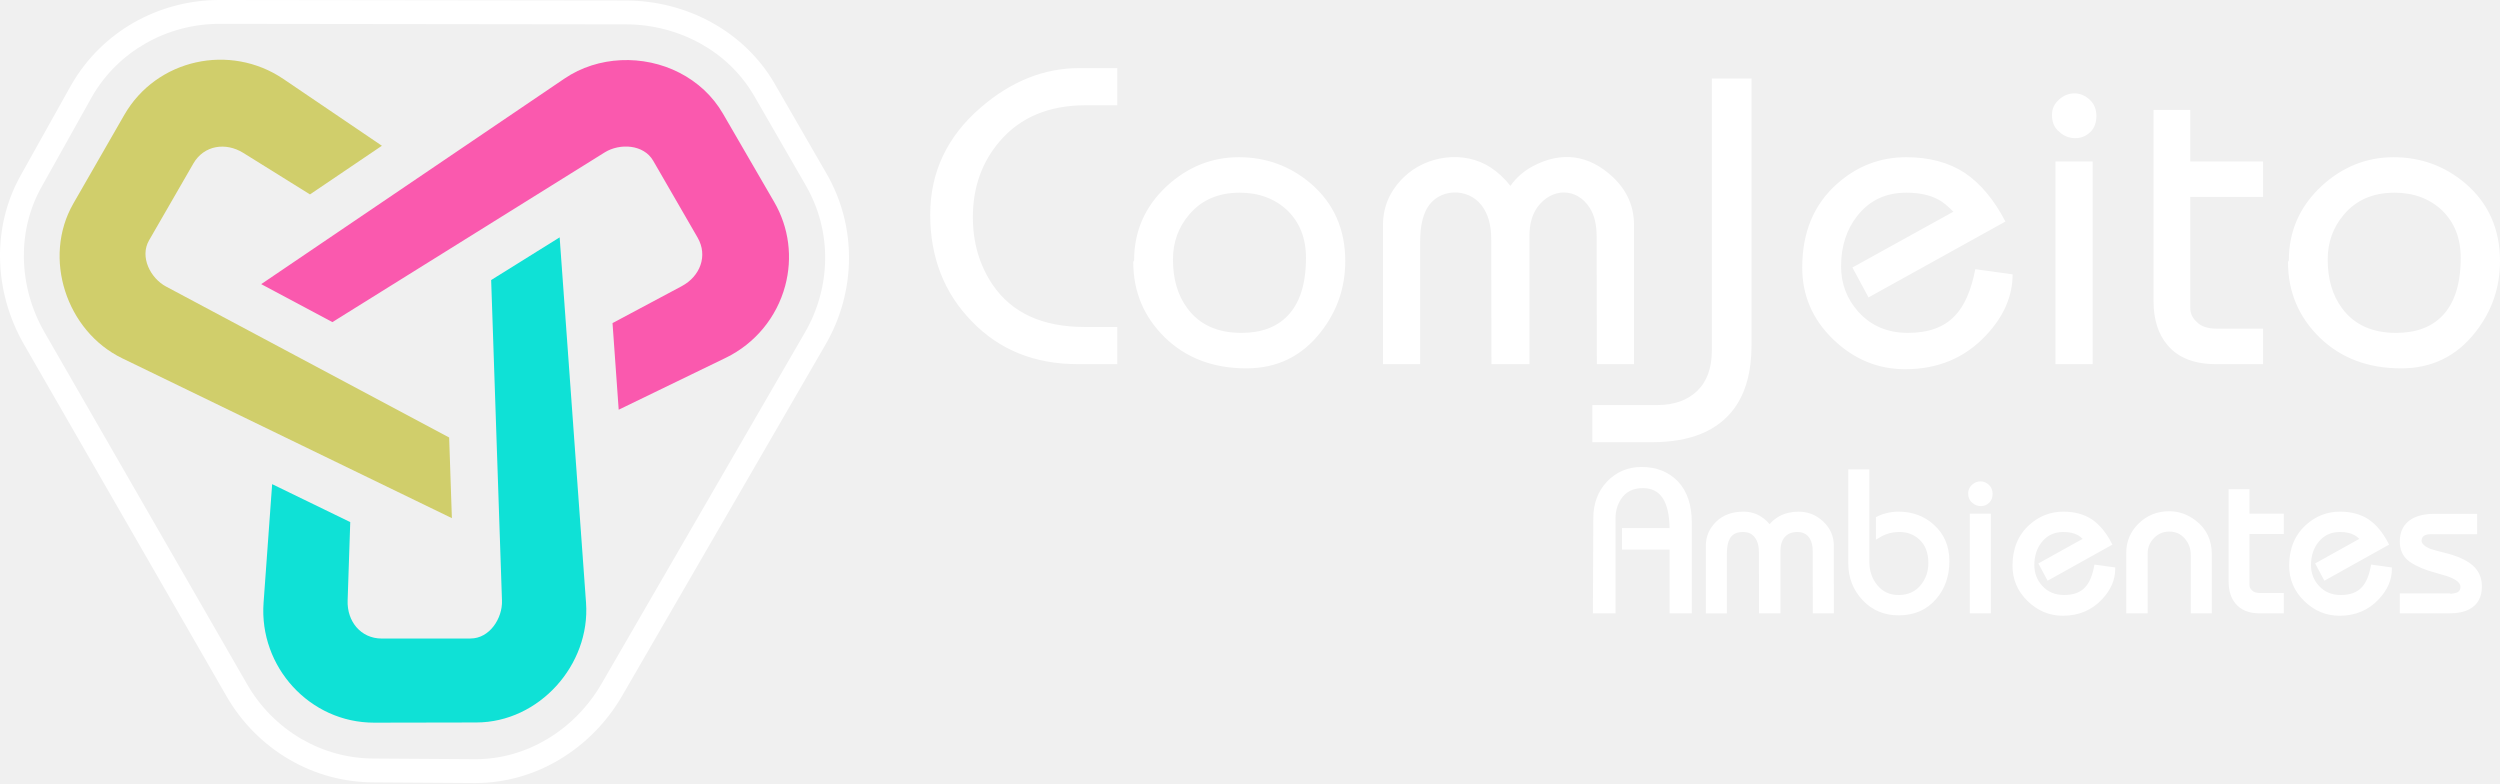
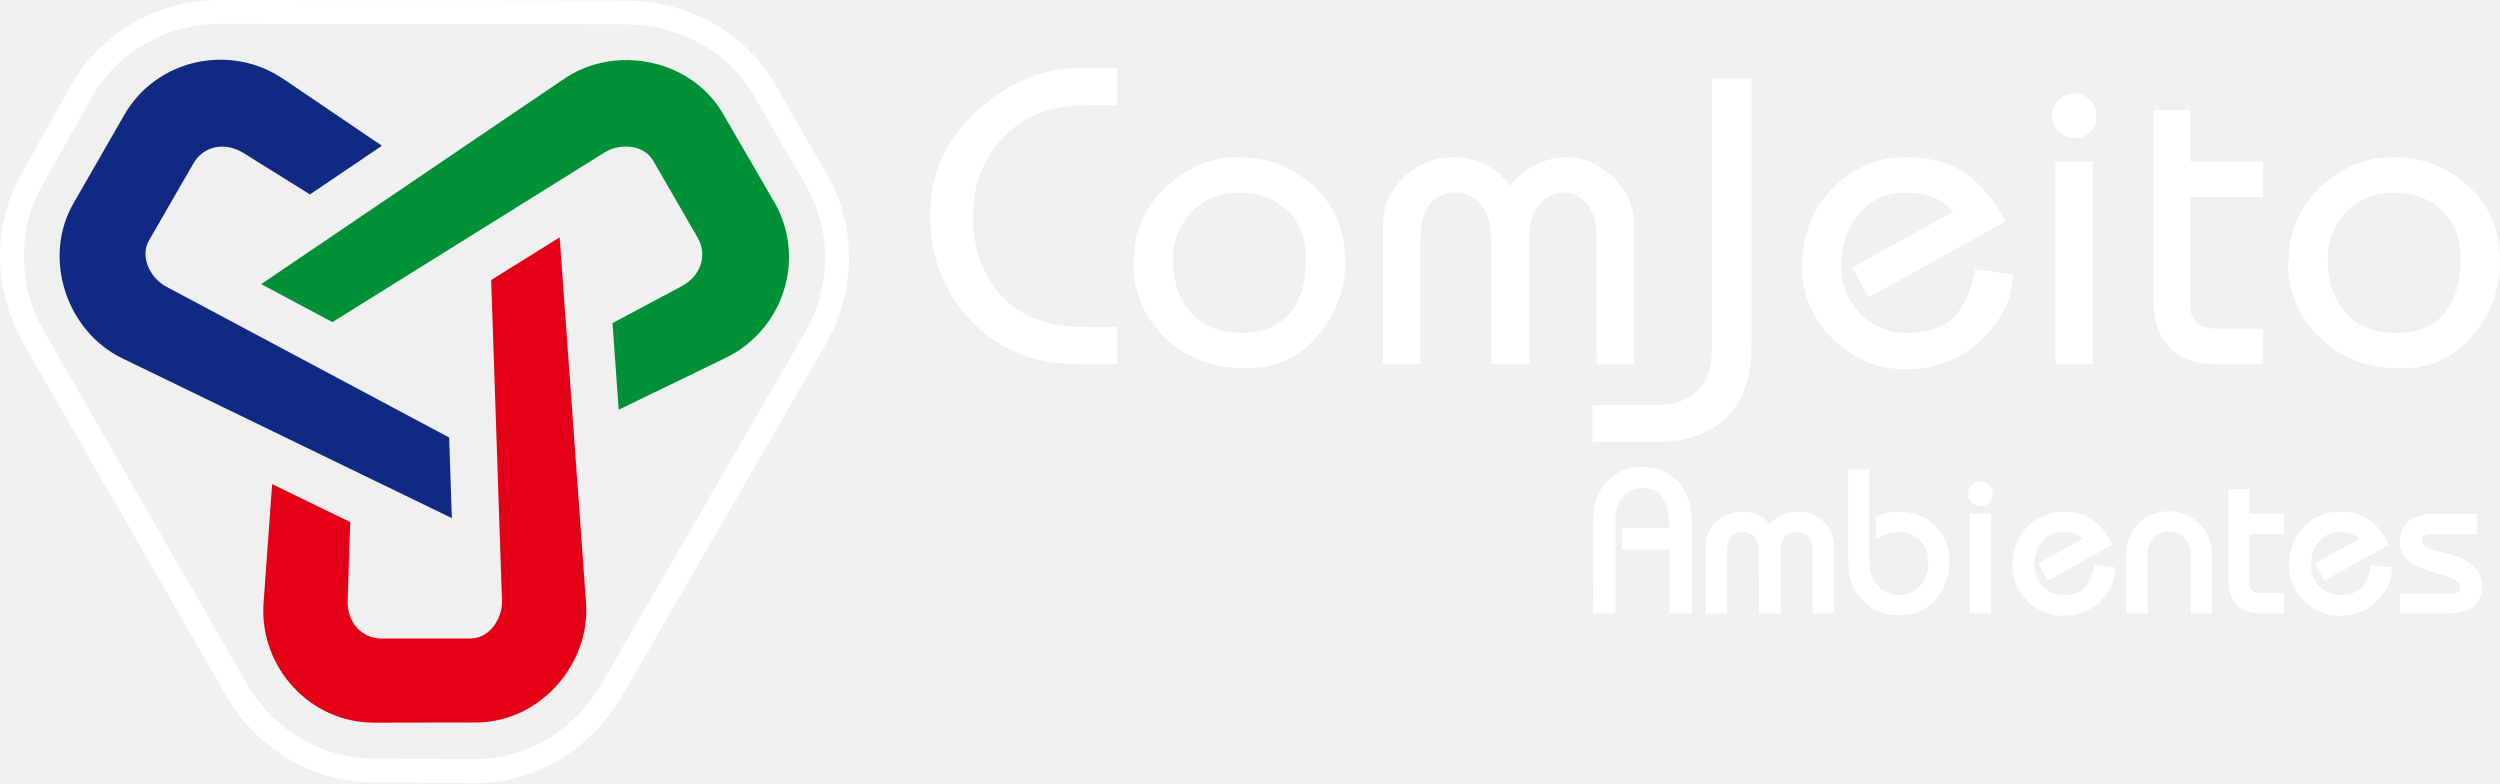
<svg xmlns="http://www.w3.org/2000/svg" width="151.344mm" height="47.404mm" viewBox="0 0 151.344 47.404" version="1.1" id="svg4594">
  <defs id="defs4588" />
-   <g id="layer1" transform="translate(-58.88773,-40.46471)">
+   <g id="layer1" transform="translate(-159.6138,20.82505)">
    <g transform="matrix(0.2645833,0,0,0.2645833,23.18453,13.53593)" id="Layer1000">
-       <path id="path4487" style="fill:#ffffff;fill-rule:evenodd;fill-opacity:1" d="m 139.863,141.564 11.361,-20.318 0.021,-0.032 c 3.541,-6.16 8.519,-10.954 14.257,-14.236 5.977,-3.42 12.798,-5.208 19.687,-5.2 l 92.98,0.117 c 6.903,0.008 13.776,1.77 19.79,5.13 5.766,3.222 10.755,7.909 14.242,13.922 v 0.011 l 11.805,20.464 0.005,-0.003 c 3.554,6.131 5.213,12.841 5.187,19.467 -0.027,6.901 -1.885,13.704 -5.33,19.655 L 277.276,261.006 c -3.455,5.968 -8.418,11.038 -14.34,14.569 -5.668,3.379 -12.221,5.355 -19.182,5.367 h -0.011 l -23.171,-0.154 c -7.09,0.011 -13.723,-1.903 -19.432,-5.229 -5.957,-3.471 -10.919,-8.484 -14.357,-14.455 l -46.388,-80.582 c -3.442,-5.979 -5.352,-12.813 -5.449,-19.71 -0.092,-6.581 1.468,-13.225 4.92,-19.247 z m 16.129,-17.666 0.002,0.001 -11.361,20.318 -0.021,0.032 c -2.956,5.144 -4.291,10.841 -4.212,16.499 0.084,5.962 1.739,11.877 4.722,17.058 l 46.388,80.582 c 2.957,5.136 7.231,9.452 12.368,12.444 4.917,2.865 10.621,4.513 16.705,4.502 h 0.011 l 23.166,0.154 c 5.924,-0.012 11.519,-1.704 16.373,-4.597 5.122,-3.054 9.419,-7.447 12.416,-12.623 l 46.591,-80.464 c 2.975,-5.139 4.58,-11.002 4.603,-16.939 0.022,-5.677 -1.404,-11.435 -4.46,-16.706 v -0.011 l -11.805,-20.464 -0.005,0.003 c -2.977,-5.134 -7.239,-9.137 -12.168,-11.891 -5.212,-2.912 -11.164,-4.439 -17.137,-4.446 l -92.98,-0.117 c -5.925,-0.007 -11.805,1.538 -16.971,4.494 -4.931,2.821 -9.2,6.92 -12.226,12.171 z" />
-       <path id="path4489" style="fill:#d0ce6b;fill-opacity:1;fill-rule:evenodd" d="m 237.709,201.878 0.624,18.455 -75.426,-36.577 C 150.109,177.55 144.596,160.747 151.728,148.34 l 11.653,-20.272 c 7.375,-12.829 24.233,-16.471 36.418,-8.209 l 22.521,15.27 -16.455,11.133 -15.264,-9.504 c -3.989,-2.484 -8.99,-1.78 -11.424,2.442 l -10.136,17.576 c -2.185,3.789 0.334,8.666 3.899,10.567 z" />
-       <path id="path4491" style="fill:#0fe1d6;fill-opacity:1;fill-rule:evenodd" d="m 247.32,165.852 15.671,-9.768 6.037,83.609 c 1.026,14.213 -10.747,27.362 -25.082,27.389 l -23.383,0.044 c -14.756,0.028 -26.377,-12.793 -25.317,-27.434 l 1.963,-27.14 17.869,8.683 -0.599,17.973 c -0.157,4.689 2.963,8.674 7.827,8.672 l 20.289,-0.01 c 4.371,-0.002 7.338,-4.619 7.202,-8.661 z" />
-       <path id="path4493" style="fill:#fa59ae;fill-opacity:1;fill-rule:evenodd" d="m 211,175.475 -16.294,-8.687 69.39,-47.033 c 7.702,-5.22 18.059,-5.551 26.282,-1.345 4.154,2.125 7.632,5.326 9.978,9.371 l 11.73,20.228 c 3.376,5.822 4.252,12.662 2.512,19.156 -1.933,7.213 -6.89,13.228 -13.612,16.487 l -24.485,11.87 -1.414,-19.817 15.864,-8.467 c 4.139,-2.209 6.03,-6.903 3.597,-11.114 l -10.153,-17.566 c -2.188,-3.787 -7.671,-4.045 -11.101,-1.908 z" />
-       <path id="path4495" style="fill:#ffffff;fill-rule:evenodd;fill-opacity:1" d="m 347.779,150.889 c 0,-9.711 3.865,-17.891 11.579,-24.526 6.957,-6.007 14.477,-9.002 22.529,-9.002 h 8.696 v 8.503 h -7.215 c -8.406,0 -14.961,2.738 -19.647,8.197 -4.123,4.783 -6.184,10.58 -6.184,17.408 0,5.846 1.514,10.999 4.525,15.46 4.38,6.442 11.402,9.663 21.064,9.663 h 7.456 v 8.503 h -9.066 c -9.824,0 -17.892,-3.253 -24.188,-9.759 -6.361,-6.506 -9.55,-14.655 -9.55,-24.446 z m 46.65,10.452 c 0,-6.699 2.512,-12.384 7.537,-17.038 4.783,-4.364 10.242,-6.554 16.41,-6.554 6.248,0 11.74,1.997 16.442,5.99 5.282,4.525 7.923,10.452 7.923,17.795 0,6.055 -1.868,11.466 -5.604,16.217 -4.316,5.54 -9.985,8.309 -17.022,8.309 -7.569,0 -13.769,-2.351 -18.616,-7.037 -4.831,-4.718 -7.263,-10.484 -7.263,-17.312 z m 8.889,-0.193 c 0,4.493 1.095,8.229 3.301,11.176 2.77,3.752 6.893,5.62 12.368,5.62 4.493,0 8.004,-1.288 10.516,-3.865 2.834,-2.899 4.252,-7.327 4.252,-13.302 0,-4.477 -1.417,-8.084 -4.252,-10.854 -2.883,-2.706 -6.522,-4.058 -10.902,-4.058 -4.896,0 -8.777,1.675 -11.595,5.041 -2.464,2.899 -3.688,6.313 -3.688,10.242 z m 48.058,23.947 v -31.886 c 0,-4.171 1.601,-7.838 4.815,-10.934 5.138,-4.948 13.702,-6.145 19.772,-2.207 1.614,1.047 3.156,2.448 4.574,4.236 1.288,-1.852 3.021,-3.382 5.186,-4.526 6.519,-3.442 12.802,-2.599 18.223,2.496 3.236,3.042 4.863,6.701 4.863,10.934 v 31.886 h -8.503 l -0.049,-29.277 c -0.004,-2.577 -0.485,-4.781 -1.594,-6.506 -3.013,-4.686 -8.695,-4.581 -11.942,-0.145 -1.217,1.662 -1.836,3.881 -1.836,6.651 v 29.277 h -8.696 l -0.049,-28.714 c -0.005,-3.14 -0.735,-5.691 -2.206,-7.617 -3.159,-4.135 -9.882,-3.932 -12.493,0.692 -1.018,1.802 -1.563,4.302 -1.563,7.537 v 28.102 z m 107.402,-22.111 23.109,-12.771 c -1.353,-1.353 -2.448,-2.255 -3.301,-2.689 -1.981,-1.111 -4.477,-1.659 -7.488,-1.659 -4.654,0 -8.374,1.739 -11.144,5.234 -2.512,3.14 -3.768,7.021 -3.768,11.611 0,3.994 1.321,7.472 3.962,10.419 2.899,3.205 6.667,4.815 11.321,4.815 4.686,0 8.261,-1.288 10.709,-3.865 2.206,-2.239 3.768,-5.814 4.718,-10.709 l 8.535,1.176 c 0,5.008 -2.029,9.662 -6.087,13.962 -4.831,5.169 -10.999,7.746 -18.471,7.746 -6.297,0 -11.788,-2.287 -16.507,-6.844 -4.718,-4.557 -7.07,-10.033 -7.07,-16.426 0,-8.052 2.657,-14.429 7.972,-19.148 4.557,-4.058 9.839,-6.087 15.83,-6.087 5.25,0 9.727,1.192 13.399,3.591 3.607,2.448 6.715,6.168 9.292,11.128 l -31.322,17.36 z m 45.664,-34.929 c 0,-1.353 0.515,-2.496 1.562,-3.446 1.047,-0.966 2.239,-1.466 3.591,-1.466 1.288,0 2.448,0.499 3.494,1.466 1.015,0.95 1.514,2.174 1.514,3.688 0,1.53 -0.451,2.754 -1.321,3.623 -0.982,0.982 -2.142,1.466 -3.495,1.466 -1.417,0 -2.657,-0.483 -3.688,-1.466 -1.111,-0.87 -1.659,-2.174 -1.659,-3.865 z m 0.805,57.04 v -46.38 h 8.503 v 46.38 z m 22.43,-14.477 v -43.69 h 8.406 v 11.788 h 16.651 v 8.116 h -16.651 v 25.38 c 0,1.288 0.515,2.4 1.562,3.301 0.966,0.982 2.48,1.466 4.525,1.466 h 10.564 v 8.116 h -10.758 c -4.976,0 -8.664,-1.449 -11.096,-4.348 -2.142,-2.512 -3.205,-5.894 -3.205,-10.129 z m 30.959,-9.276 c 0,-6.699 2.512,-12.384 7.537,-17.038 4.783,-4.364 10.242,-6.554 16.41,-6.554 6.248,0 11.74,1.997 16.442,5.99 5.282,4.525 7.923,10.452 7.923,17.795 0,6.055 -1.868,11.466 -5.604,16.217 -4.316,5.54 -9.985,8.309 -17.022,8.309 -7.569,0 -13.769,-2.351 -18.616,-7.037 -4.831,-4.718 -7.263,-10.484 -7.263,-17.312 z m 8.889,-0.193 c 0,4.493 1.095,8.229 3.301,11.176 2.77,3.752 6.893,5.62 12.368,5.62 4.493,0 8.004,-1.288 10.516,-3.865 2.834,-2.899 4.252,-7.327 4.252,-13.302 0,-4.477 -1.417,-8.084 -4.252,-10.854 -2.883,-2.706 -6.522,-4.058 -10.902,-4.058 -4.896,0 -8.777,1.675 -11.595,5.041 -2.464,2.899 -3.688,6.313 -3.688,10.242 z M 526.617,119.751 h 9.083 v 60.982 c 0,6.038 -1.315,10.886 -3.961,14.494 -3.782,5.156 -10.095,7.73 -18.826,7.73 h -13.636 v -8.503 h 14.876 c 3.801,0 6.847,-1.074 9.083,-3.204 2.244,-2.139 3.382,-5.234 3.382,-9.293 z" />
-       <path id="path4497" style="fill:#ffffff;fill-rule:evenodd;fill-opacity:1" d="m 499.405,241.713 0.091,-21.335 h -0.002 c 0,-1.696 0.263,-3.247 0.788,-4.654 0.527,-1.412 1.317,-2.671 2.368,-3.776 l 0.002,-0.002 c 1.063,-1.105 2.255,-1.937 3.576,-2.492 1.32,-0.555 2.761,-0.834 4.323,-0.834 1.696,0 3.238,0.278 4.626,0.831 1.393,0.556 2.624,1.387 3.696,2.493 l 0.005,0.005 c 1.053,1.124 1.845,2.479 2.371,4.063 0.522,1.57 0.784,3.36 0.784,5.367 v 20.335 0.402 h -0.402 -4.283 -0.402 v -0.402 -14.179 h -10.72 -0.171 v -4.93 h 0.171 10.717 c -0.042,-3.035 -0.562,-5.316 -1.559,-6.84 -1.006,-1.537 -2.521,-2.306 -4.545,-2.306 -1.126,0 -2.105,0.211 -2.937,0.632 -0.827,0.418 -1.518,1.05 -2.075,1.892 l -3e-4,-1e-4 c -0.413,0.636 -0.724,1.32 -0.932,2.05 -0.209,0.732 -0.314,1.513 -0.314,2.344 v 21.336 0.402 h -0.402 -4.375 -0.402 z m 55.126,0.001 v 0.402 h -0.402 -4.01 -0.4 l -6e-4,-0.402 -0.023,-13.893 h -10e-4 c 0,-0.583 -0.059,-1.116 -0.176,-1.596 -0.114,-0.47 -0.286,-0.896 -0.514,-1.276 -0.318,-0.485 -0.708,-0.846 -1.169,-1.085 -0.469,-0.242 -1.02,-0.363 -1.652,-0.363 -0.698,0 -1.303,0.117 -1.815,0.353 h -10e-4 c -0.502,0.231 -0.922,0.58 -1.261,1.047 l -0.002,0.002 c -0.26,0.355 -0.456,0.771 -0.587,1.248 -0.134,0.488 -0.201,1.046 -0.201,1.671 v 13.893 0.402 h -0.402 -4.101 -0.399 l -7e-4,-0.402 -0.023,-13.625 h -10e-4 c 0,-0.708 -0.082,-1.345 -0.245,-1.911 -0.16,-0.555 -0.398,-1.043 -0.714,-1.462 l 2e-4,-10e-5 c -0.309,-0.405 -0.683,-0.708 -1.121,-0.909 -0.446,-0.204 -0.966,-0.306 -1.559,-0.306 -0.74,0 -1.362,0.127 -1.865,0.383 -0.485,0.246 -0.867,0.618 -1.142,1.115 l -0.003,0.006 c -0.226,0.387 -0.395,0.858 -0.508,1.41 -0.116,0.565 -0.174,1.221 -0.174,1.966 v 13.335 0.402 h -0.402 -4.01 -0.402 v -0.402 -15.131 c 0,-1.044 0.201,-2.026 0.603,-2.943 0.4,-0.913 0.997,-1.758 1.79,-2.533 l 10e-4,-0.002 c 0.781,-0.754 1.693,-1.32 2.733,-1.698 1.032,-0.375 2.186,-0.562 3.461,-0.562 0.768,0 1.494,0.097 2.176,0.291 0.682,0.194 1.32,0.485 1.912,0.874 0.406,0.259 0.798,0.564 1.173,0.914 0.258,0.241 0.51,0.503 0.754,0.786 0.246,-0.303 0.519,-0.587 0.818,-0.849 0.432,-0.379 0.917,-0.714 1.452,-1.004 l 0.003,-0.001 c 0.638,-0.337 1.321,-0.59 2.049,-0.758 0.726,-0.168 1.492,-0.252 2.299,-0.252 1.083,0 2.095,0.19 3.038,0.568 0.941,0.377 1.807,0.941 2.598,1.69 v 0.002 c 0.804,0.761 1.409,1.599 1.812,2.511 0.405,0.917 0.609,1.907 0.609,2.968 z m 3.707,-32.543 h 4.01 0.402 v 0.402 20.686 c 0,1.082 0.158,2.079 0.472,2.991 0.313,0.91 0.783,1.737 1.409,2.483 l -9e-4,7e-4 c 0.613,0.728 1.32,1.274 2.12,1.638 0.802,0.365 1.704,0.548 2.707,0.548 1.095,0 2.072,-0.2 2.929,-0.599 l 6e-4,0.001 c 0.853,-0.398 1.595,-0.998 2.223,-1.799 0.549,-0.701 0.96,-1.46 1.234,-2.275 0.274,-0.816 0.411,-1.693 0.411,-2.63 0,-1.202 -0.181,-2.262 -0.542,-3.177 -0.357,-0.903 -0.892,-1.67 -1.607,-2.299 l -0.002,-0.002 c -0.615,-0.547 -1.294,-0.957 -2.034,-1.23 -0.744,-0.274 -1.555,-0.411 -2.431,-0.411 -0.559,0 -1.091,0.044 -1.596,0.132 -0.507,0.089 -0.987,0.221 -1.442,0.397 l -0.009,0.003 c -0.311,0.111 -0.671,0.275 -1.077,0.489 -0.382,0.202 -0.803,0.448 -1.259,0.737 v -5.142 c 0.266,-0.147 0.539,-0.281 0.82,-0.402 0.467,-0.2 0.957,-0.364 1.468,-0.491 v 2e-4 c 0.482,-0.126 0.957,-0.22 1.426,-0.283 0.479,-0.064 0.947,-0.096 1.403,-0.096 1.611,0 3.095,0.249 4.451,0.747 1.36,0.499 2.589,1.248 3.687,2.247 l -6e-4,7e-4 c 1.186,1.059 2.075,2.285 2.668,3.677 0.593,1.393 0.889,2.946 0.889,4.658 0,1.692 -0.247,3.255 -0.74,4.686 -0.494,1.435 -1.237,2.736 -2.226,3.902 -1.077,1.27 -2.339,2.224 -3.784,2.859 -1.442,0.634 -3.062,0.952 -4.861,0.952 -1.658,0 -3.178,-0.292 -4.558,-0.876 -1.381,-0.583 -2.617,-1.458 -3.708,-2.623 h -10e-4 c -1.082,-1.16 -1.895,-2.439 -2.438,-3.837 -0.543,-1.397 -0.814,-2.907 -0.814,-4.529 v -21.137 -0.402 z m 27.023,5.476 c 0,-0.376 0.073,-0.727 0.219,-1.052 v -0.001 c 0.145,-0.322 0.361,-0.615 0.649,-0.878 l 2e-4,1e-4 c 0.281,-0.26 0.584,-0.459 0.91,-0.594 0.332,-0.137 0.683,-0.207 1.053,-0.207 0.357,0 0.698,0.07 1.024,0.209 0.318,0.135 0.616,0.334 0.897,0.595 l 0.002,0.001 c 0.282,0.266 0.493,0.571 0.633,0.916 0.139,0.34 0.207,0.715 0.207,1.126 0,0.407 -0.061,0.779 -0.182,1.112 -0.124,0.344 -0.311,0.641 -0.559,0.89 -0.268,0.27 -0.564,0.472 -0.887,0.609 -0.327,0.138 -0.675,0.206 -1.045,0.206 -0.385,0 -0.749,-0.068 -1.091,-0.204 -0.329,-0.132 -0.633,-0.327 -0.907,-0.586 -0.309,-0.246 -0.541,-0.553 -0.696,-0.917 -0.153,-0.359 -0.229,-0.768 -0.229,-1.224 z m 0.38,27.067 v -22.009 -0.402 h 0.402 4.01 0.402 v 0.402 22.009 0.402 h -0.402 -4.01 -0.402 z m 16.027,-11.207 9.79,-5.434 c -0.163,-0.153 -0.315,-0.287 -0.456,-0.404 -0.238,-0.195 -0.444,-0.339 -0.618,-0.428 l -0.014,-0.008 c -0.432,-0.244 -0.923,-0.426 -1.473,-0.549 -0.556,-0.123 -1.176,-0.185 -1.862,-0.185 -1.04,0 -1.971,0.194 -2.792,0.582 -0.818,0.386 -1.534,0.969 -2.148,1.748 l -0.002,0.001 c -0.562,0.707 -0.984,1.497 -1.265,2.368 -0.283,0.877 -0.424,1.842 -0.424,2.892 0,1.794 0.589,3.356 1.766,4.678 0.644,0.716 1.383,1.254 2.216,1.611 0.838,0.359 1.779,0.539 2.823,0.539 1.06,0 1.989,-0.145 2.785,-0.434 0.782,-0.284 1.44,-0.709 1.973,-1.273 l 0.006,-0.006 c 0.485,-0.496 0.903,-1.145 1.253,-1.947 0.358,-0.819 0.645,-1.796 0.864,-2.929 l 0.072,-0.374 0.377,0.052 4.025,0.558 0.347,0.048 v 0.349 c 0,1.241 -0.251,2.44 -0.752,3.597 -0.498,1.149 -1.241,2.25 -2.228,3.303 -1.176,1.266 -2.517,2.216 -4.021,2.85 -1.505,0.635 -3.167,0.952 -4.981,0.952 -1.537,0 -2.978,-0.282 -4.325,-0.844 -1.343,-0.561 -2.589,-1.401 -3.739,-2.518 -1.151,-1.119 -2.014,-2.353 -2.591,-3.701 -0.577,-1.35 -0.866,-2.811 -0.866,-4.381 0,-1.961 0.324,-3.724 0.971,-5.289 0.65,-1.57 1.625,-2.935 2.923,-4.096 1.111,-0.995 2.312,-1.743 3.601,-2.241 1.293,-0.5 2.671,-0.751 4.131,-0.751 1.274,0 2.457,0.146 3.547,0.44 1.091,0.294 2.09,0.738 2.992,1.331 l 0.006,0.003 c 0.883,0.603 1.703,1.36 2.457,2.269 0.748,0.901 1.434,1.955 2.055,3.159 l 0.178,0.344 -0.339,0.189 -14.134,7.873 -0.355,0.198 -0.193,-0.359 -1.739,-3.248 -0.186,-0.347 z m 19.767,11.207 v -13.427 c 0,-1.32 0.239,-2.545 0.717,-3.675 0.477,-1.128 1.19,-2.154 2.14,-3.078 0.949,-0.926 2.006,-1.622 3.174,-2.086 1.166,-0.464 2.435,-0.696 3.804,-0.696 1.095,0 2.152,0.18 3.167,0.538 1.011,0.357 1.979,0.891 2.903,1.603 l -4e-4,5e-4 c 1.225,0.93 2.143,2.043 2.756,3.339 0.612,1.294 0.917,2.765 0.917,4.413 v 13.068 0.402 h -0.402 -4.01 -0.402 v -0.402 -12.976 c 0,-0.73 -0.116,-1.407 -0.348,-2.03 -0.232,-0.624 -0.582,-1.202 -1.048,-1.732 v -0.002 c -0.459,-0.526 -0.981,-0.918 -1.564,-1.177 -0.585,-0.26 -1.241,-0.389 -1.97,-0.389 -0.692,0 -1.327,0.123 -1.906,0.369 -0.581,0.247 -1.113,0.62 -1.595,1.119 -0.477,0.498 -0.836,1.037 -1.074,1.617 -0.236,0.576 -0.355,1.198 -0.355,1.865 v 13.335 0.402 h -0.402 -4.101 -0.402 z m 23.422,-6.87 v -20.732 -0.402 h 0.402 3.965 0.402 v 0.402 5.192 h 7.451 0.402 v 0.402 3.852 0.402 h -0.402 -7.451 v 11.642 c 0,0.25 0.048,0.479 0.145,0.686 0.098,0.208 0.248,0.402 0.452,0.578 l 0.025,0.024 c 0.181,0.185 0.419,0.325 0.713,0.42 0.314,0.102 0.692,0.152 1.134,0.152 h 4.982 0.402 v 0.402 3.852 0.402 h -0.402 -5.073 c -1.223,0 -2.293,-0.181 -3.212,-0.544 -0.933,-0.368 -1.708,-0.923 -2.326,-1.663 l -7e-4,6e-4 c -0.539,-0.636 -0.943,-1.381 -1.21,-2.233 -0.265,-0.842 -0.397,-1.787 -0.397,-2.832 z m 20.139,-4.339 9.764,-5.432 c -0.163,-0.153 -0.315,-0.287 -0.456,-0.404 -0.238,-0.195 -0.444,-0.339 -0.618,-0.428 l -0.014,-0.008 c -0.432,-0.244 -0.923,-0.426 -1.474,-0.549 -0.556,-0.123 -1.176,-0.185 -1.862,-0.185 -1.04,0 -1.971,0.194 -2.792,0.582 -0.818,0.386 -1.534,0.969 -2.148,1.748 l -0.002,0.001 c -0.562,0.707 -0.984,1.498 -1.265,2.368 -0.283,0.877 -0.424,1.842 -0.424,2.892 0,0.901 0.147,1.741 0.441,2.518 0.293,0.776 0.735,1.497 1.326,2.16 0.644,0.716 1.383,1.254 2.216,1.611 0.838,0.359 1.779,0.539 2.823,0.539 1.06,0 1.989,-0.145 2.785,-0.434 0.782,-0.284 1.44,-0.709 1.973,-1.273 l 0.006,-0.006 c 0.485,-0.496 0.903,-1.145 1.253,-1.947 0.358,-0.819 0.645,-1.796 0.864,-2.929 l 0.072,-0.374 0.377,0.052 4.025,0.558 0.347,0.048 v 0.349 c 0,1.241 -0.251,2.44 -0.752,3.597 -0.497,1.149 -1.24,2.25 -2.228,3.303 -1.176,1.266 -2.517,2.216 -4.021,2.85 -1.505,0.635 -3.167,0.952 -4.981,0.952 -1.537,0 -2.978,-0.282 -4.325,-0.844 -1.343,-0.561 -2.589,-1.401 -3.739,-2.518 -1.151,-1.119 -2.014,-2.353 -2.591,-3.701 -0.577,-1.35 -0.866,-2.811 -0.866,-4.381 0,-1.961 0.324,-3.724 0.971,-5.289 0.65,-1.57 1.625,-2.935 2.923,-4.096 1.111,-0.995 2.312,-1.743 3.601,-2.241 1.293,-0.5 2.671,-0.751 4.131,-0.751 1.274,0 2.457,0.146 3.547,0.44 1.091,0.294 2.09,0.738 2.992,1.331 l 0.006,0.003 c 0.883,0.603 1.702,1.36 2.457,2.269 0.748,0.901 1.434,1.955 2.055,3.159 l 0.178,0.344 -0.339,0.189 -14.108,7.871 -0.355,0.198 -0.193,-0.359 -1.739,-3.248 -0.186,-0.347 z m 19.429,7.048 h 10.967 0.048 l 0.057,0.016 0.255,0.07 c 0.338,-0.042 0.622,-0.09 0.854,-0.141 0.234,-0.052 0.42,-0.107 0.557,-0.165 0.253,-0.136 0.44,-0.306 0.56,-0.51 0.122,-0.205 0.183,-0.454 0.183,-0.749 0,-0.456 -0.239,-0.885 -0.717,-1.286 -0.534,-0.448 -1.347,-0.854 -2.439,-1.218 l -2e-4,9e-4 c -0.781,-0.223 -1.568,-0.45 -2.342,-0.676 -0.723,-0.211 -1.349,-0.398 -1.872,-0.557 l -0.016,-0.005 c -1.096,-0.382 -2.033,-0.771 -2.812,-1.169 v -10e-4 c -0.801,-0.409 -1.443,-0.83 -1.926,-1.264 l 7e-4,-8e-4 c -0.588,-0.525 -1.028,-1.145 -1.322,-1.855 -0.292,-0.707 -0.438,-1.5 -0.438,-2.378 0,-1.148 0.223,-2.15 0.668,-3.005 l -10e-4,-6e-4 c 0.449,-0.861 1.121,-1.565 2.017,-2.112 l 0.003,-0.002 c 0.672,-0.401 1.444,-0.701 2.315,-0.901 0.861,-0.197 1.817,-0.296 2.865,-0.296 h 9.433 0.402 v 0.402 3.852 0.402 h -0.402 -10.207 c -1.405,0 -2.107,0.519 -2.112,1.558 0.042,0.328 0.22,0.638 0.533,0.927 0.358,0.331 0.885,0.632 1.58,0.902 l 2e-4,-6e-4 c 0.232,0.085 0.703,0.224 1.413,0.416 0.713,0.192 1.635,0.429 2.767,0.711 l 0.016,0.005 c 1.317,0.382 2.454,0.82 3.41,1.312 0.972,0.501 1.762,1.061 2.369,1.68 l 0.003,0.003 c 0.574,0.593 1.003,1.263 1.289,2.011 0.285,0.744 0.426,1.562 0.426,2.454 0,1.194 -0.233,2.222 -0.699,3.084 -0.471,0.872 -1.176,1.566 -2.115,2.082 h -0.002 c -0.597,0.325 -1.292,0.568 -2.084,0.729 -0.783,0.159 -1.656,0.239 -2.619,0.239 h -1.352 -9.516 -0.402 v -0.402 -3.76 -0.402 z" />
+       <g transform="translate(380.6971,-231.6463)" id="Layer1000-1">
+         <path id="path4487" style="fill:#ffffff;fill-rule:evenodd;fill-opacity:1" d="m 139.863,141.564 11.361,-20.318 0.021,-0.032 c 3.541,-6.16 8.519,-10.954 14.257,-14.236 5.977,-3.42 12.798,-5.208 19.687,-5.2 l 92.98,0.117 c 6.903,0.008 13.776,1.77 19.79,5.13 5.766,3.222 10.755,7.909 14.242,13.922 v 0.011 l 11.805,20.464 0.005,-0.003 c 3.554,6.131 5.213,12.841 5.187,19.467 -0.027,6.901 -1.885,13.704 -5.33,19.655 L 277.276,261.006 c -3.455,5.968 -8.418,11.038 -14.34,14.569 -5.668,3.379 -12.221,5.355 -19.182,5.367 h -0.011 l -23.171,-0.154 c -7.09,0.011 -13.723,-1.903 -19.432,-5.229 -5.957,-3.471 -10.919,-8.484 -14.357,-14.455 l -46.388,-80.582 c -3.442,-5.979 -5.352,-12.813 -5.449,-19.71 -0.092,-6.581 1.468,-13.225 4.92,-19.247 z m 16.129,-17.666 0.002,0.001 -11.361,20.318 -0.021,0.032 c -2.956,5.144 -4.291,10.841 -4.212,16.499 0.084,5.962 1.739,11.877 4.722,17.058 l 46.388,80.582 c 2.957,5.136 7.231,9.452 12.368,12.444 4.917,2.865 10.621,4.513 16.705,4.502 h 0.011 l 23.166,0.154 c 5.924,-0.012 11.519,-1.704 16.373,-4.597 5.122,-3.054 9.419,-7.447 12.416,-12.623 l 46.591,-80.464 c 2.975,-5.139 4.58,-11.002 4.603,-16.939 0.022,-5.677 -1.404,-11.435 -4.46,-16.706 v -0.011 l -11.805,-20.464 -0.005,0.003 c -2.977,-5.134 -7.239,-9.137 -12.168,-11.891 -5.212,-2.912 -11.164,-4.439 -17.137,-4.446 l -92.98,-0.117 c -5.925,-0.007 -11.805,1.538 -16.971,4.494 -4.931,2.821 -9.2,6.92 -12.226,12.171 z" />
+         <path id="path4489" style="fill:#102a83;fill-rule:evenodd" d="m 237.709,201.878 0.624,18.455 -75.426,-36.577 C 150.109,177.55 144.596,160.747 151.728,148.34 l 11.653,-20.272 c 7.375,-12.829 24.233,-16.471 36.418,-8.209 l 22.521,15.27 -16.455,11.133 -15.264,-9.504 c -3.989,-2.484 -8.99,-1.78 -11.424,2.442 l -10.136,17.576 c -2.185,3.789 0.334,8.666 3.899,10.567 z" />
+         <path id="path4491" style="fill:#e30016;fill-rule:evenodd" d="m 247.32,165.852 15.671,-9.768 6.037,83.609 c 1.026,14.213 -10.747,27.362 -25.082,27.389 l -23.383,0.044 c -14.756,0.028 -26.377,-12.793 -25.317,-27.434 l 1.963,-27.14 17.869,8.683 -0.599,17.973 c -0.157,4.689 2.963,8.674 7.827,8.672 l 20.289,-0.01 c 4.371,-0.002 7.338,-4.619 7.202,-8.661 z" />
+         <path id="path4493" style="fill:#009035;fill-rule:evenodd" d="m 211,175.475 -16.294,-8.687 69.39,-47.033 c 7.702,-5.22 18.059,-5.551 26.282,-1.345 4.154,2.125 7.632,5.326 9.978,9.371 l 11.73,20.228 c 3.376,5.822 4.252,12.662 2.512,19.156 -1.933,7.213 -6.89,13.228 -13.612,16.487 l -24.485,11.87 -1.414,-19.817 15.864,-8.467 c 4.139,-2.209 6.03,-6.903 3.597,-11.114 l -10.153,-17.566 c -2.188,-3.787 -7.671,-4.045 -11.101,-1.908 z" />
+         <path id="path4495" style="fill:#ffffff;fill-rule:evenodd;fill-opacity:1" d="m 347.779,150.889 c 0,-9.711 3.865,-17.891 11.579,-24.526 6.957,-6.007 14.477,-9.002 22.529,-9.002 h 8.696 v 8.503 h -7.215 c -8.406,0 -14.961,2.738 -19.647,8.197 -4.123,4.783 -6.184,10.58 -6.184,17.408 0,5.846 1.514,10.999 4.525,15.46 4.38,6.442 11.402,9.663 21.064,9.663 h 7.456 v 8.503 h -9.066 c -9.824,0 -17.892,-3.253 -24.188,-9.759 -6.361,-6.506 -9.55,-14.655 -9.55,-24.446 z m 46.65,10.452 c 0,-6.699 2.512,-12.384 7.537,-17.038 4.783,-4.364 10.242,-6.554 16.41,-6.554 6.248,0 11.74,1.997 16.442,5.99 5.282,4.525 7.923,10.452 7.923,17.795 0,6.055 -1.868,11.466 -5.604,16.217 -4.316,5.54 -9.985,8.309 -17.022,8.309 -7.569,0 -13.769,-2.351 -18.616,-7.037 -4.831,-4.718 -7.263,-10.484 -7.263,-17.312 z m 8.889,-0.193 c 0,4.493 1.095,8.229 3.301,11.176 2.77,3.752 6.893,5.62 12.368,5.62 4.493,0 8.004,-1.288 10.516,-3.865 2.834,-2.899 4.252,-7.327 4.252,-13.302 0,-4.477 -1.417,-8.084 -4.252,-10.854 -2.883,-2.706 -6.522,-4.058 -10.902,-4.058 -4.896,0 -8.777,1.675 -11.595,5.041 -2.464,2.899 -3.688,6.313 -3.688,10.242 z m 48.058,23.947 v -31.886 c 0,-4.171 1.601,-7.838 4.815,-10.934 5.138,-4.948 13.702,-6.145 19.772,-2.207 1.614,1.047 3.156,2.448 4.574,4.236 1.288,-1.852 3.021,-3.382 5.186,-4.526 6.519,-3.442 12.802,-2.599 18.223,2.496 3.236,3.042 4.863,6.701 4.863,10.934 v 31.886 h -8.503 l -0.049,-29.277 c -0.004,-2.577 -0.485,-4.781 -1.594,-6.506 -3.013,-4.686 -8.695,-4.581 -11.942,-0.145 -1.217,1.662 -1.836,3.881 -1.836,6.651 v 29.277 h -8.696 l -0.049,-28.714 c -0.005,-3.14 -0.735,-5.691 -2.206,-7.617 -3.159,-4.135 -9.882,-3.932 -12.493,0.692 -1.018,1.802 -1.563,4.302 -1.563,7.537 v 28.102 z m 107.402,-22.111 23.109,-12.771 c -1.353,-1.353 -2.448,-2.255 -3.301,-2.689 -1.981,-1.111 -4.477,-1.659 -7.488,-1.659 -4.654,0 -8.374,1.739 -11.144,5.234 -2.512,3.14 -3.768,7.021 -3.768,11.611 0,3.994 1.321,7.472 3.962,10.419 2.899,3.205 6.667,4.815 11.321,4.815 4.686,0 8.261,-1.288 10.709,-3.865 2.206,-2.239 3.768,-5.814 4.718,-10.709 l 8.535,1.176 c 0,5.008 -2.029,9.662 -6.087,13.962 -4.831,5.169 -10.999,7.746 -18.471,7.746 -6.297,0 -11.788,-2.287 -16.507,-6.844 -4.718,-4.557 -7.07,-10.033 -7.07,-16.426 0,-8.052 2.657,-14.429 7.972,-19.148 4.557,-4.058 9.839,-6.087 15.83,-6.087 5.25,0 9.727,1.192 13.399,3.591 3.607,2.448 6.715,6.168 9.292,11.128 l -31.322,17.36 z m 45.664,-34.929 c 0,-1.353 0.515,-2.496 1.562,-3.446 1.047,-0.966 2.239,-1.466 3.591,-1.466 1.288,0 2.448,0.499 3.494,1.466 1.015,0.95 1.514,2.174 1.514,3.688 0,1.53 -0.451,2.754 -1.321,3.623 -0.982,0.982 -2.142,1.466 -3.495,1.466 -1.417,0 -2.657,-0.483 -3.688,-1.466 -1.111,-0.87 -1.659,-2.174 -1.659,-3.865 z m 0.805,57.04 v -46.38 h 8.503 v 46.38 z m 22.43,-14.477 v -43.69 h 8.406 v 11.788 h 16.651 v 8.116 h -16.651 v 25.38 c 0,1.288 0.515,2.4 1.562,3.301 0.966,0.982 2.48,1.466 4.525,1.466 h 10.564 v 8.116 h -10.758 c -4.976,0 -8.664,-1.449 -11.096,-4.348 -2.142,-2.512 -3.205,-5.894 -3.205,-10.129 z m 30.959,-9.276 c 0,-6.699 2.512,-12.384 7.537,-17.038 4.783,-4.364 10.242,-6.554 16.41,-6.554 6.248,0 11.74,1.997 16.442,5.99 5.282,4.525 7.923,10.452 7.923,17.795 0,6.055 -1.868,11.466 -5.604,16.217 -4.316,5.54 -9.985,8.309 -17.022,8.309 -7.569,0 -13.769,-2.351 -18.616,-7.037 -4.831,-4.718 -7.263,-10.484 -7.263,-17.312 z m 8.889,-0.193 c 0,4.493 1.095,8.229 3.301,11.176 2.77,3.752 6.893,5.62 12.368,5.62 4.493,0 8.004,-1.288 10.516,-3.865 2.834,-2.899 4.252,-7.327 4.252,-13.302 0,-4.477 -1.417,-8.084 -4.252,-10.854 -2.883,-2.706 -6.522,-4.058 -10.902,-4.058 -4.896,0 -8.777,1.675 -11.595,5.041 -2.464,2.899 -3.688,6.313 -3.688,10.242 z M 526.617,119.751 h 9.083 v 60.982 c 0,6.038 -1.315,10.886 -3.961,14.494 -3.782,5.156 -10.095,7.73 -18.826,7.73 h -13.636 v -8.503 h 14.876 c 3.801,0 6.847,-1.074 9.083,-3.204 2.244,-2.139 3.382,-5.234 3.382,-9.293 z" />
+         <path id="path4497" style="fill:#ffffff;fill-rule:evenodd;fill-opacity:1" d="m 499.405,241.713 0.091,-21.335 h -0.002 c 0,-1.696 0.263,-3.247 0.788,-4.654 0.527,-1.412 1.317,-2.671 2.368,-3.776 l 0.002,-0.002 c 1.063,-1.105 2.255,-1.937 3.576,-2.492 1.32,-0.555 2.761,-0.834 4.323,-0.834 1.696,0 3.238,0.278 4.626,0.831 1.393,0.556 2.624,1.387 3.696,2.493 l 0.005,0.005 c 1.053,1.124 1.845,2.479 2.371,4.063 0.522,1.57 0.784,3.36 0.784,5.367 v 20.335 0.402 h -0.402 -4.283 -0.402 v -0.402 -14.179 h -10.72 -0.171 v -4.93 h 0.171 10.717 c -0.042,-3.035 -0.562,-5.316 -1.559,-6.84 -1.006,-1.537 -2.521,-2.306 -4.545,-2.306 -1.126,0 -2.105,0.211 -2.937,0.632 -0.827,0.418 -1.518,1.05 -2.075,1.892 l -3e-4,-1e-4 c -0.413,0.636 -0.724,1.32 -0.932,2.05 -0.209,0.732 -0.314,1.513 -0.314,2.344 v 21.336 0.402 h -0.402 -4.375 -0.402 z m 55.126,0.001 v 0.402 h -0.402 -4.01 -0.4 l -6e-4,-0.402 -0.023,-13.893 h -10e-4 c 0,-0.583 -0.059,-1.116 -0.176,-1.596 -0.114,-0.47 -0.286,-0.896 -0.514,-1.276 -0.318,-0.485 -0.708,-0.846 -1.169,-1.085 -0.469,-0.242 -1.02,-0.363 -1.652,-0.363 -0.698,0 -1.303,0.117 -1.815,0.353 h -10e-4 c -0.502,0.231 -0.922,0.58 -1.261,1.047 l -0.002,0.002 c -0.26,0.355 -0.456,0.771 -0.587,1.248 -0.134,0.488 -0.201,1.046 -0.201,1.671 v 13.893 0.402 h -0.402 -4.101 -0.399 l -7e-4,-0.402 -0.023,-13.625 h -10e-4 c 0,-0.708 -0.082,-1.345 -0.245,-1.911 -0.16,-0.555 -0.398,-1.043 -0.714,-1.462 l 2e-4,-10e-5 c -0.309,-0.405 -0.683,-0.708 -1.121,-0.909 -0.446,-0.204 -0.966,-0.306 -1.559,-0.306 -0.74,0 -1.362,0.127 -1.865,0.383 -0.485,0.246 -0.867,0.618 -1.142,1.115 l -0.003,0.006 c -0.226,0.387 -0.395,0.858 -0.508,1.41 -0.116,0.565 -0.174,1.221 -0.174,1.966 v 13.335 0.402 h -0.402 -4.01 -0.402 v -0.402 -15.131 c 0,-1.044 0.201,-2.026 0.603,-2.943 0.4,-0.913 0.997,-1.758 1.79,-2.533 l 10e-4,-0.002 c 0.781,-0.754 1.693,-1.32 2.733,-1.698 1.032,-0.375 2.186,-0.562 3.461,-0.562 0.768,0 1.494,0.097 2.176,0.291 0.682,0.194 1.32,0.485 1.912,0.874 0.406,0.259 0.798,0.564 1.173,0.914 0.258,0.241 0.51,0.503 0.754,0.786 0.246,-0.303 0.519,-0.587 0.818,-0.849 0.432,-0.379 0.917,-0.714 1.452,-1.004 l 0.003,-0.001 c 0.638,-0.337 1.321,-0.59 2.049,-0.758 0.726,-0.168 1.492,-0.252 2.299,-0.252 1.083,0 2.095,0.19 3.038,0.568 0.941,0.377 1.807,0.941 2.598,1.69 v 0.002 c 0.804,0.761 1.409,1.599 1.812,2.511 0.405,0.917 0.609,1.907 0.609,2.968 z m 3.707,-32.543 h 4.01 0.402 v 0.402 20.686 c 0,1.082 0.158,2.079 0.472,2.991 0.313,0.91 0.783,1.737 1.409,2.483 l -9e-4,7e-4 c 0.613,0.728 1.32,1.274 2.12,1.638 0.802,0.365 1.704,0.548 2.707,0.548 1.095,0 2.072,-0.2 2.929,-0.599 l 6e-4,0.001 c 0.853,-0.398 1.595,-0.998 2.223,-1.799 0.549,-0.701 0.96,-1.46 1.234,-2.275 0.274,-0.816 0.411,-1.693 0.411,-2.63 0,-1.202 -0.181,-2.262 -0.542,-3.177 -0.357,-0.903 -0.892,-1.67 -1.607,-2.299 l -0.002,-0.002 c -0.615,-0.547 -1.294,-0.957 -2.034,-1.23 -0.744,-0.274 -1.555,-0.411 -2.431,-0.411 -0.559,0 -1.091,0.044 -1.596,0.132 -0.507,0.089 -0.987,0.221 -1.442,0.397 l -0.009,0.003 c -0.311,0.111 -0.671,0.275 -1.077,0.489 -0.382,0.202 -0.803,0.448 -1.259,0.737 v -5.142 c 0.266,-0.147 0.539,-0.281 0.82,-0.402 0.467,-0.2 0.957,-0.364 1.468,-0.491 v 2e-4 c 0.482,-0.126 0.957,-0.22 1.426,-0.283 0.479,-0.064 0.947,-0.096 1.403,-0.096 1.611,0 3.095,0.249 4.451,0.747 1.36,0.499 2.589,1.248 3.687,2.247 l -6e-4,7e-4 c 1.186,1.059 2.075,2.285 2.668,3.677 0.593,1.393 0.889,2.946 0.889,4.658 0,1.692 -0.247,3.255 -0.74,4.686 -0.494,1.435 -1.237,2.736 -2.226,3.902 -1.077,1.27 -2.339,2.224 -3.784,2.859 -1.442,0.634 -3.062,0.952 -4.861,0.952 -1.658,0 -3.178,-0.292 -4.558,-0.876 -1.381,-0.583 -2.617,-1.458 -3.708,-2.623 h -10e-4 c -1.082,-1.16 -1.895,-2.439 -2.438,-3.837 -0.543,-1.397 -0.814,-2.907 -0.814,-4.529 v -21.137 -0.402 z m 27.023,5.476 c 0,-0.376 0.073,-0.727 0.219,-1.052 v -0.001 c 0.145,-0.322 0.361,-0.615 0.649,-0.878 l 2e-4,1e-4 c 0.281,-0.26 0.584,-0.459 0.91,-0.594 0.332,-0.137 0.683,-0.207 1.053,-0.207 0.357,0 0.698,0.07 1.024,0.209 0.318,0.135 0.616,0.334 0.897,0.595 l 0.002,0.001 c 0.282,0.266 0.493,0.571 0.633,0.916 0.139,0.34 0.207,0.715 0.207,1.126 0,0.407 -0.061,0.779 -0.182,1.112 -0.124,0.344 -0.311,0.641 -0.559,0.89 -0.268,0.27 -0.564,0.472 -0.887,0.609 -0.327,0.138 -0.675,0.206 -1.045,0.206 -0.385,0 -0.749,-0.068 -1.091,-0.204 -0.329,-0.132 -0.633,-0.327 -0.907,-0.586 -0.309,-0.246 -0.541,-0.553 -0.696,-0.917 -0.153,-0.359 -0.229,-0.768 -0.229,-1.224 z m 0.38,27.067 v -22.009 -0.402 h 0.402 4.01 0.402 v 0.402 22.009 0.402 h -0.402 -4.01 -0.402 z m 16.027,-11.207 9.79,-5.434 c -0.163,-0.153 -0.315,-0.287 -0.456,-0.404 -0.238,-0.195 -0.444,-0.339 -0.618,-0.428 l -0.014,-0.008 c -0.432,-0.244 -0.923,-0.426 -1.473,-0.549 -0.556,-0.123 -1.176,-0.185 -1.862,-0.185 -1.04,0 -1.971,0.194 -2.792,0.582 -0.818,0.386 -1.534,0.969 -2.148,1.748 l -0.002,0.001 c -0.562,0.707 -0.984,1.497 -1.265,2.368 -0.283,0.877 -0.424,1.842 -0.424,2.892 0,1.794 0.589,3.356 1.766,4.678 0.644,0.716 1.383,1.254 2.216,1.611 0.838,0.359 1.779,0.539 2.823,0.539 1.06,0 1.989,-0.145 2.785,-0.434 0.782,-0.284 1.44,-0.709 1.973,-1.273 l 0.006,-0.006 c 0.485,-0.496 0.903,-1.145 1.253,-1.947 0.358,-0.819 0.645,-1.796 0.864,-2.929 l 0.072,-0.374 0.377,0.052 4.025,0.558 0.347,0.048 v 0.349 c 0,1.241 -0.251,2.44 -0.752,3.597 -0.498,1.149 -1.241,2.25 -2.228,3.303 -1.176,1.266 -2.517,2.216 -4.021,2.85 -1.505,0.635 -3.167,0.952 -4.981,0.952 -1.537,0 -2.978,-0.282 -4.325,-0.844 -1.343,-0.561 -2.589,-1.401 -3.739,-2.518 -1.151,-1.119 -2.014,-2.353 -2.591,-3.701 -0.577,-1.35 -0.866,-2.811 -0.866,-4.381 0,-1.961 0.324,-3.724 0.971,-5.289 0.65,-1.57 1.625,-2.935 2.923,-4.096 1.111,-0.995 2.312,-1.743 3.601,-2.241 1.293,-0.5 2.671,-0.751 4.131,-0.751 1.274,0 2.457,0.146 3.547,0.44 1.091,0.294 2.09,0.738 2.992,1.331 l 0.006,0.003 c 0.883,0.603 1.703,1.36 2.457,2.269 0.748,0.901 1.434,1.955 2.055,3.159 l 0.178,0.344 -0.339,0.189 -14.134,7.873 -0.355,0.198 -0.193,-0.359 -1.739,-3.248 -0.186,-0.347 z m 19.767,11.207 v -13.427 c 0,-1.32 0.239,-2.545 0.717,-3.675 0.477,-1.128 1.19,-2.154 2.14,-3.078 0.949,-0.926 2.006,-1.622 3.174,-2.086 1.166,-0.464 2.435,-0.696 3.804,-0.696 1.095,0 2.152,0.18 3.167,0.538 1.011,0.357 1.979,0.891 2.903,1.603 l -4e-4,5e-4 c 1.225,0.93 2.143,2.043 2.756,3.339 0.612,1.294 0.917,2.765 0.917,4.413 v 13.068 0.402 h -0.402 -4.01 -0.402 v -0.402 -12.976 c 0,-0.73 -0.116,-1.407 -0.348,-2.03 -0.232,-0.624 -0.582,-1.202 -1.048,-1.732 v -0.002 c -0.459,-0.526 -0.981,-0.918 -1.564,-1.177 -0.585,-0.26 -1.241,-0.389 -1.97,-0.389 -0.692,0 -1.327,0.123 -1.906,0.369 -0.581,0.247 -1.113,0.62 -1.595,1.119 -0.477,0.498 -0.836,1.037 -1.074,1.617 -0.236,0.576 -0.355,1.198 -0.355,1.865 v 13.335 0.402 h -0.402 -4.101 -0.402 z m 23.422,-6.87 v -20.732 -0.402 h 0.402 3.965 0.402 v 0.402 5.192 h 7.451 0.402 v 0.402 3.852 0.402 h -0.402 -7.451 v 11.642 c 0,0.25 0.048,0.479 0.145,0.686 0.098,0.208 0.248,0.402 0.452,0.578 l 0.025,0.024 c 0.181,0.185 0.419,0.325 0.713,0.42 0.314,0.102 0.692,0.152 1.134,0.152 h 4.982 0.402 v 0.402 3.852 0.402 h -0.402 -5.073 c -1.223,0 -2.293,-0.181 -3.212,-0.544 -0.933,-0.368 -1.708,-0.923 -2.326,-1.663 l -7e-4,6e-4 c -0.539,-0.636 -0.943,-1.381 -1.21,-2.233 -0.265,-0.842 -0.397,-1.787 -0.397,-2.832 z m 20.139,-4.339 9.764,-5.432 c -0.163,-0.153 -0.315,-0.287 -0.456,-0.404 -0.238,-0.195 -0.444,-0.339 -0.618,-0.428 l -0.014,-0.008 c -0.432,-0.244 -0.923,-0.426 -1.474,-0.549 -0.556,-0.123 -1.176,-0.185 -1.862,-0.185 -1.04,0 -1.971,0.194 -2.792,0.582 -0.818,0.386 -1.534,0.969 -2.148,1.748 l -0.002,0.001 c -0.562,0.707 -0.984,1.498 -1.265,2.368 -0.283,0.877 -0.424,1.842 -0.424,2.892 0,0.901 0.147,1.741 0.441,2.518 0.293,0.776 0.735,1.497 1.326,2.16 0.644,0.716 1.383,1.254 2.216,1.611 0.838,0.359 1.779,0.539 2.823,0.539 1.06,0 1.989,-0.145 2.785,-0.434 0.782,-0.284 1.44,-0.709 1.973,-1.273 l 0.006,-0.006 c 0.485,-0.496 0.903,-1.145 1.253,-1.947 0.358,-0.819 0.645,-1.796 0.864,-2.929 l 0.072,-0.374 0.377,0.052 4.025,0.558 0.347,0.048 v 0.349 c 0,1.241 -0.251,2.44 -0.752,3.597 -0.497,1.149 -1.24,2.25 -2.228,3.303 -1.176,1.266 -2.517,2.216 -4.021,2.85 -1.505,0.635 -3.167,0.952 -4.981,0.952 -1.537,0 -2.978,-0.282 -4.325,-0.844 -1.343,-0.561 -2.589,-1.401 -3.739,-2.518 -1.151,-1.119 -2.014,-2.353 -2.591,-3.701 -0.577,-1.35 -0.866,-2.811 -0.866,-4.381 0,-1.961 0.324,-3.724 0.971,-5.289 0.65,-1.57 1.625,-2.935 2.923,-4.096 1.111,-0.995 2.312,-1.743 3.601,-2.241 1.293,-0.5 2.671,-0.751 4.131,-0.751 1.274,0 2.457,0.146 3.547,0.44 1.091,0.294 2.09,0.738 2.992,1.331 l 0.006,0.003 c 0.883,0.603 1.702,1.36 2.457,2.269 0.748,0.901 1.434,1.955 2.055,3.159 l 0.178,0.344 -0.339,0.189 -14.108,7.871 -0.355,0.198 -0.193,-0.359 -1.739,-3.248 -0.186,-0.347 z m 19.429,7.048 h 10.967 0.048 l 0.057,0.016 0.255,0.07 c 0.338,-0.042 0.622,-0.09 0.854,-0.141 0.234,-0.052 0.42,-0.107 0.557,-0.165 0.253,-0.136 0.44,-0.306 0.56,-0.51 0.122,-0.205 0.183,-0.454 0.183,-0.749 0,-0.456 -0.239,-0.885 -0.717,-1.286 -0.534,-0.448 -1.347,-0.854 -2.439,-1.218 l -2e-4,9e-4 c -0.781,-0.223 -1.568,-0.45 -2.342,-0.676 -0.723,-0.211 -1.349,-0.398 -1.872,-0.557 l -0.016,-0.005 c -1.096,-0.382 -2.033,-0.771 -2.812,-1.169 v -10e-4 c -0.801,-0.409 -1.443,-0.83 -1.926,-1.264 l 7e-4,-8e-4 c -0.588,-0.525 -1.028,-1.145 -1.322,-1.855 -0.292,-0.707 -0.438,-1.5 -0.438,-2.378 0,-1.148 0.223,-2.15 0.668,-3.005 l -10e-4,-6e-4 c 0.449,-0.861 1.121,-1.565 2.017,-2.112 l 0.003,-0.002 c 0.672,-0.401 1.444,-0.701 2.315,-0.901 0.861,-0.197 1.817,-0.296 2.865,-0.296 h 9.433 0.402 v 0.402 3.852 0.402 h -0.402 -10.207 c -1.405,0 -2.107,0.519 -2.112,1.558 0.042,0.328 0.22,0.638 0.533,0.927 0.358,0.331 0.885,0.632 1.58,0.902 l 2e-4,-6e-4 c 0.232,0.085 0.703,0.224 1.413,0.416 0.713,0.192 1.635,0.429 2.767,0.711 l 0.016,0.005 c 1.317,0.382 2.454,0.82 3.41,1.312 0.972,0.501 1.762,1.061 2.369,1.68 l 0.003,0.003 c 0.574,0.593 1.003,1.263 1.289,2.011 0.285,0.744 0.426,1.562 0.426,2.454 0,1.194 -0.233,2.222 -0.699,3.084 -0.471,0.872 -1.176,1.566 -2.115,2.082 h -0.002 c -0.597,0.325 -1.292,0.568 -2.084,0.729 -0.783,0.159 -1.656,0.239 -2.619,0.239 h -1.352 -9.516 -0.402 v -0.402 -3.76 -0.402 z" />
+       </g>
    </g>
  </g>
</svg>
